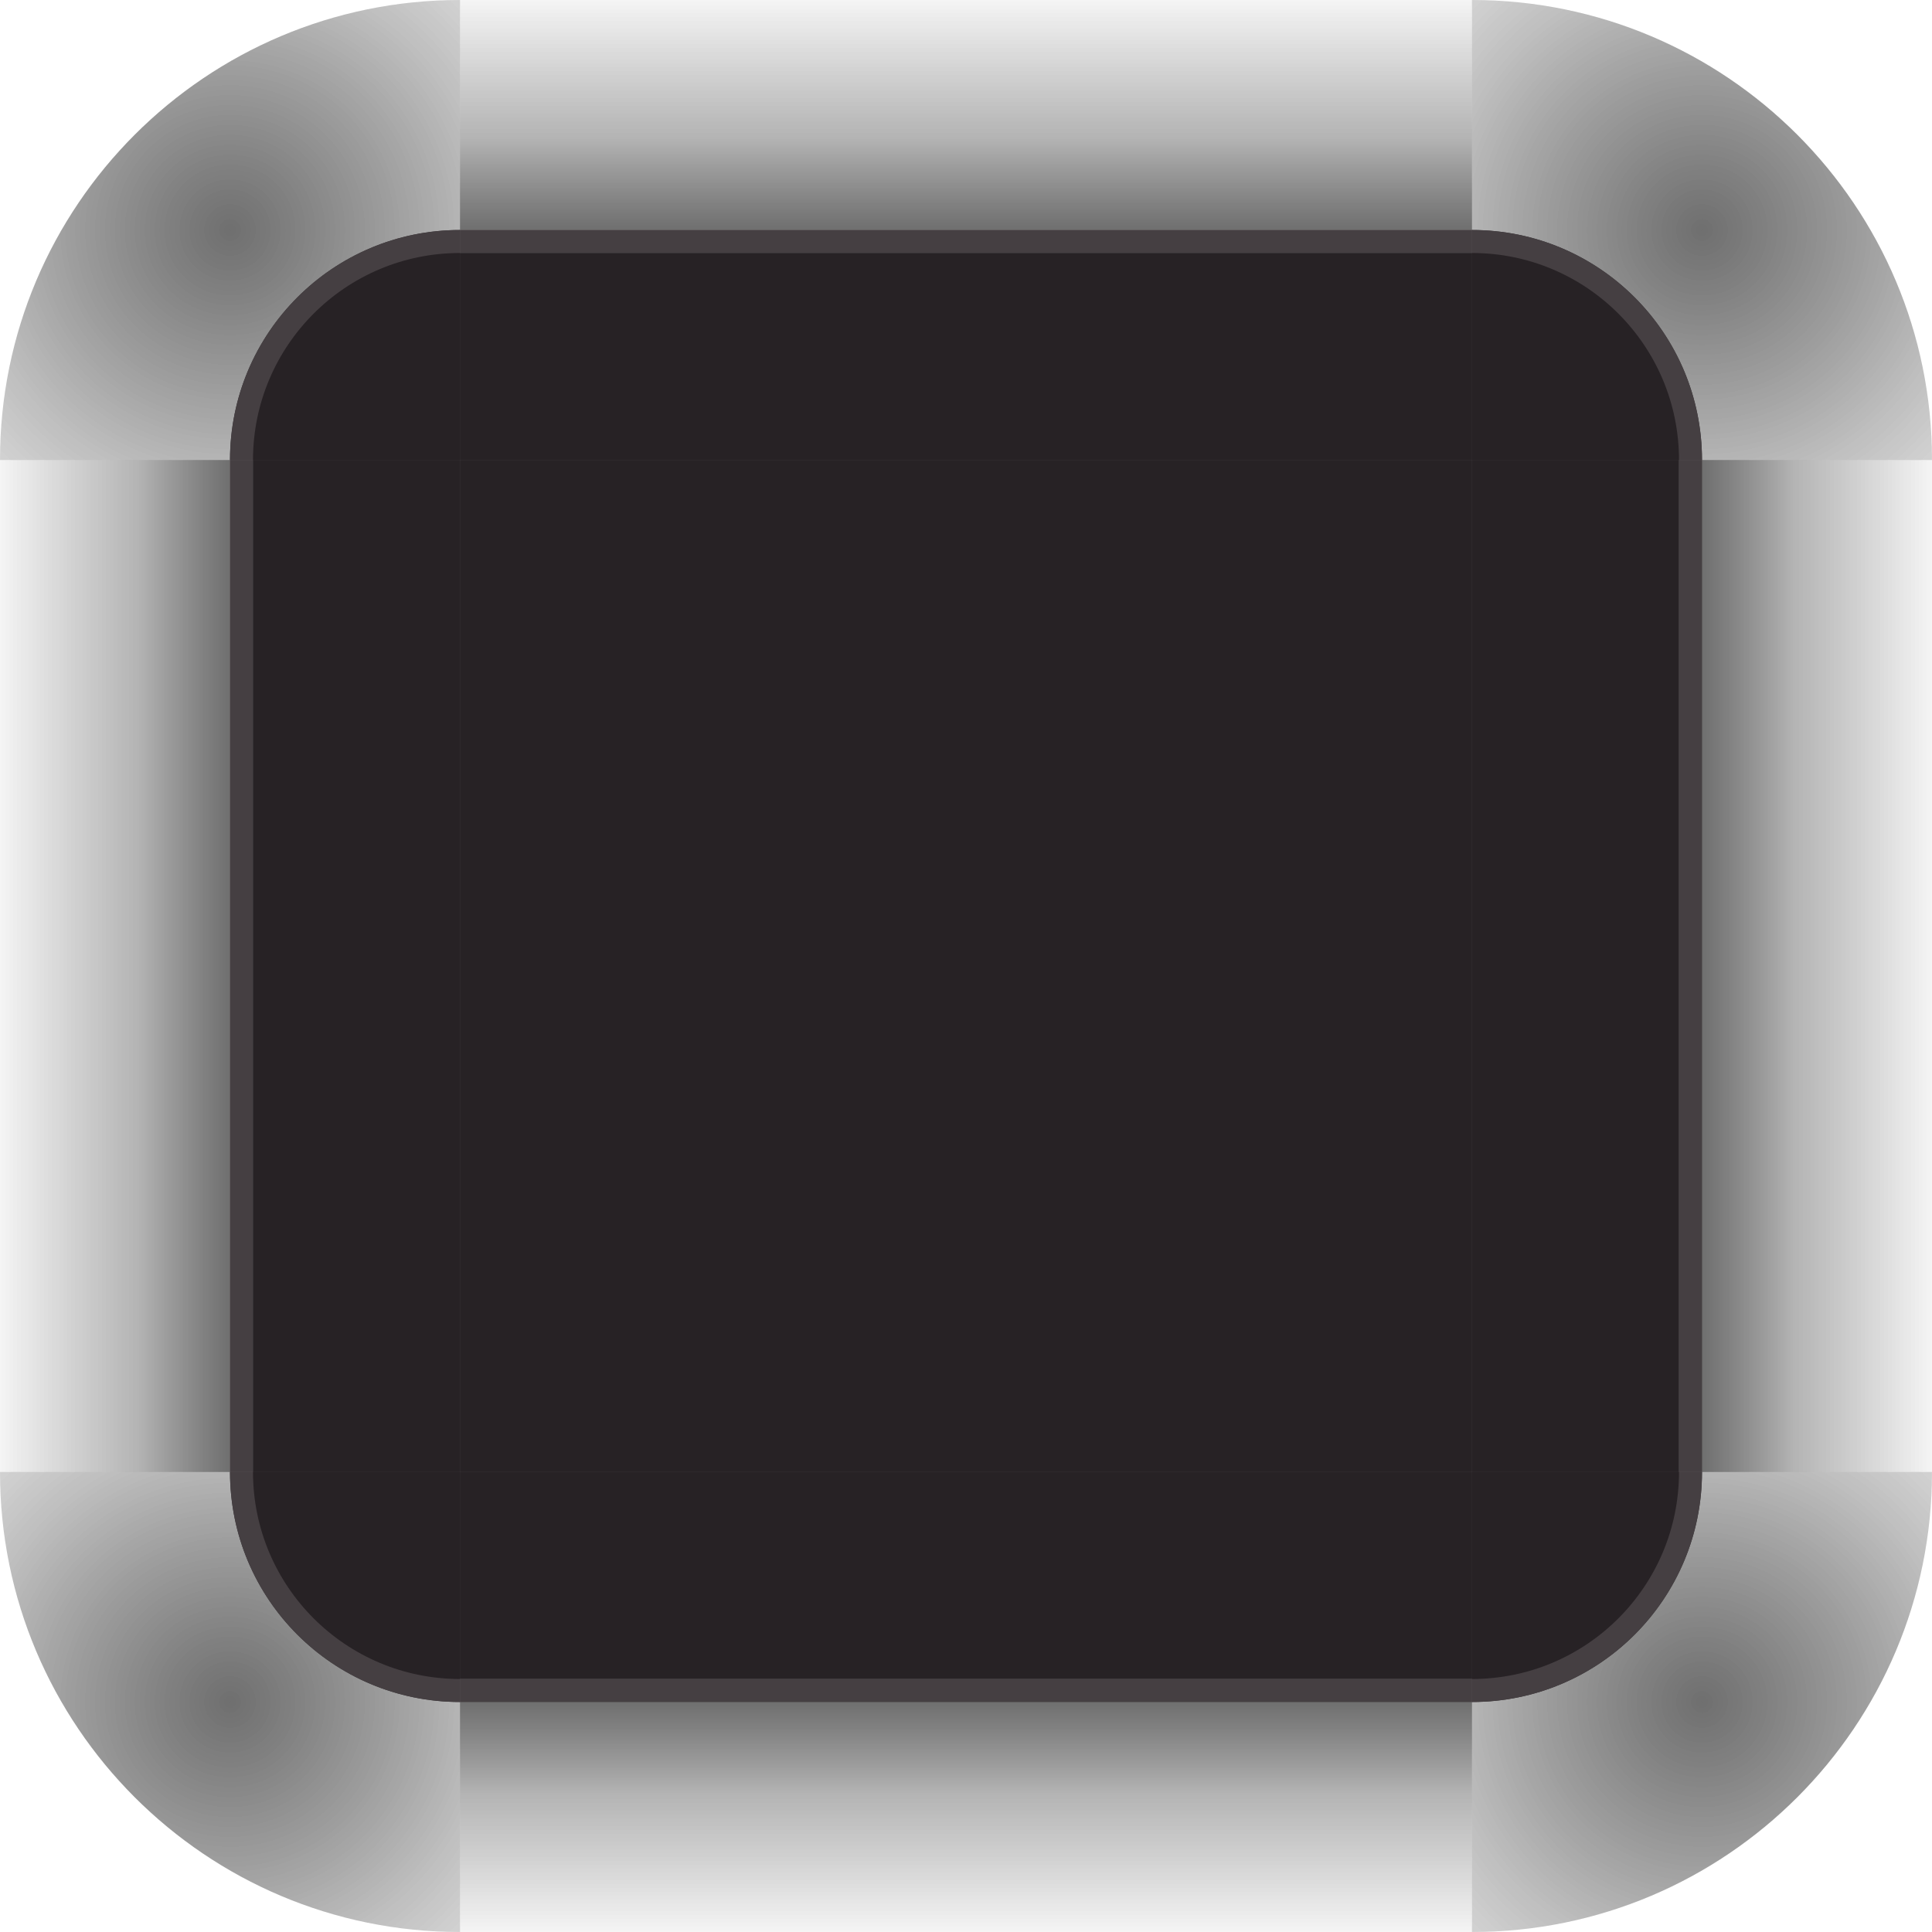
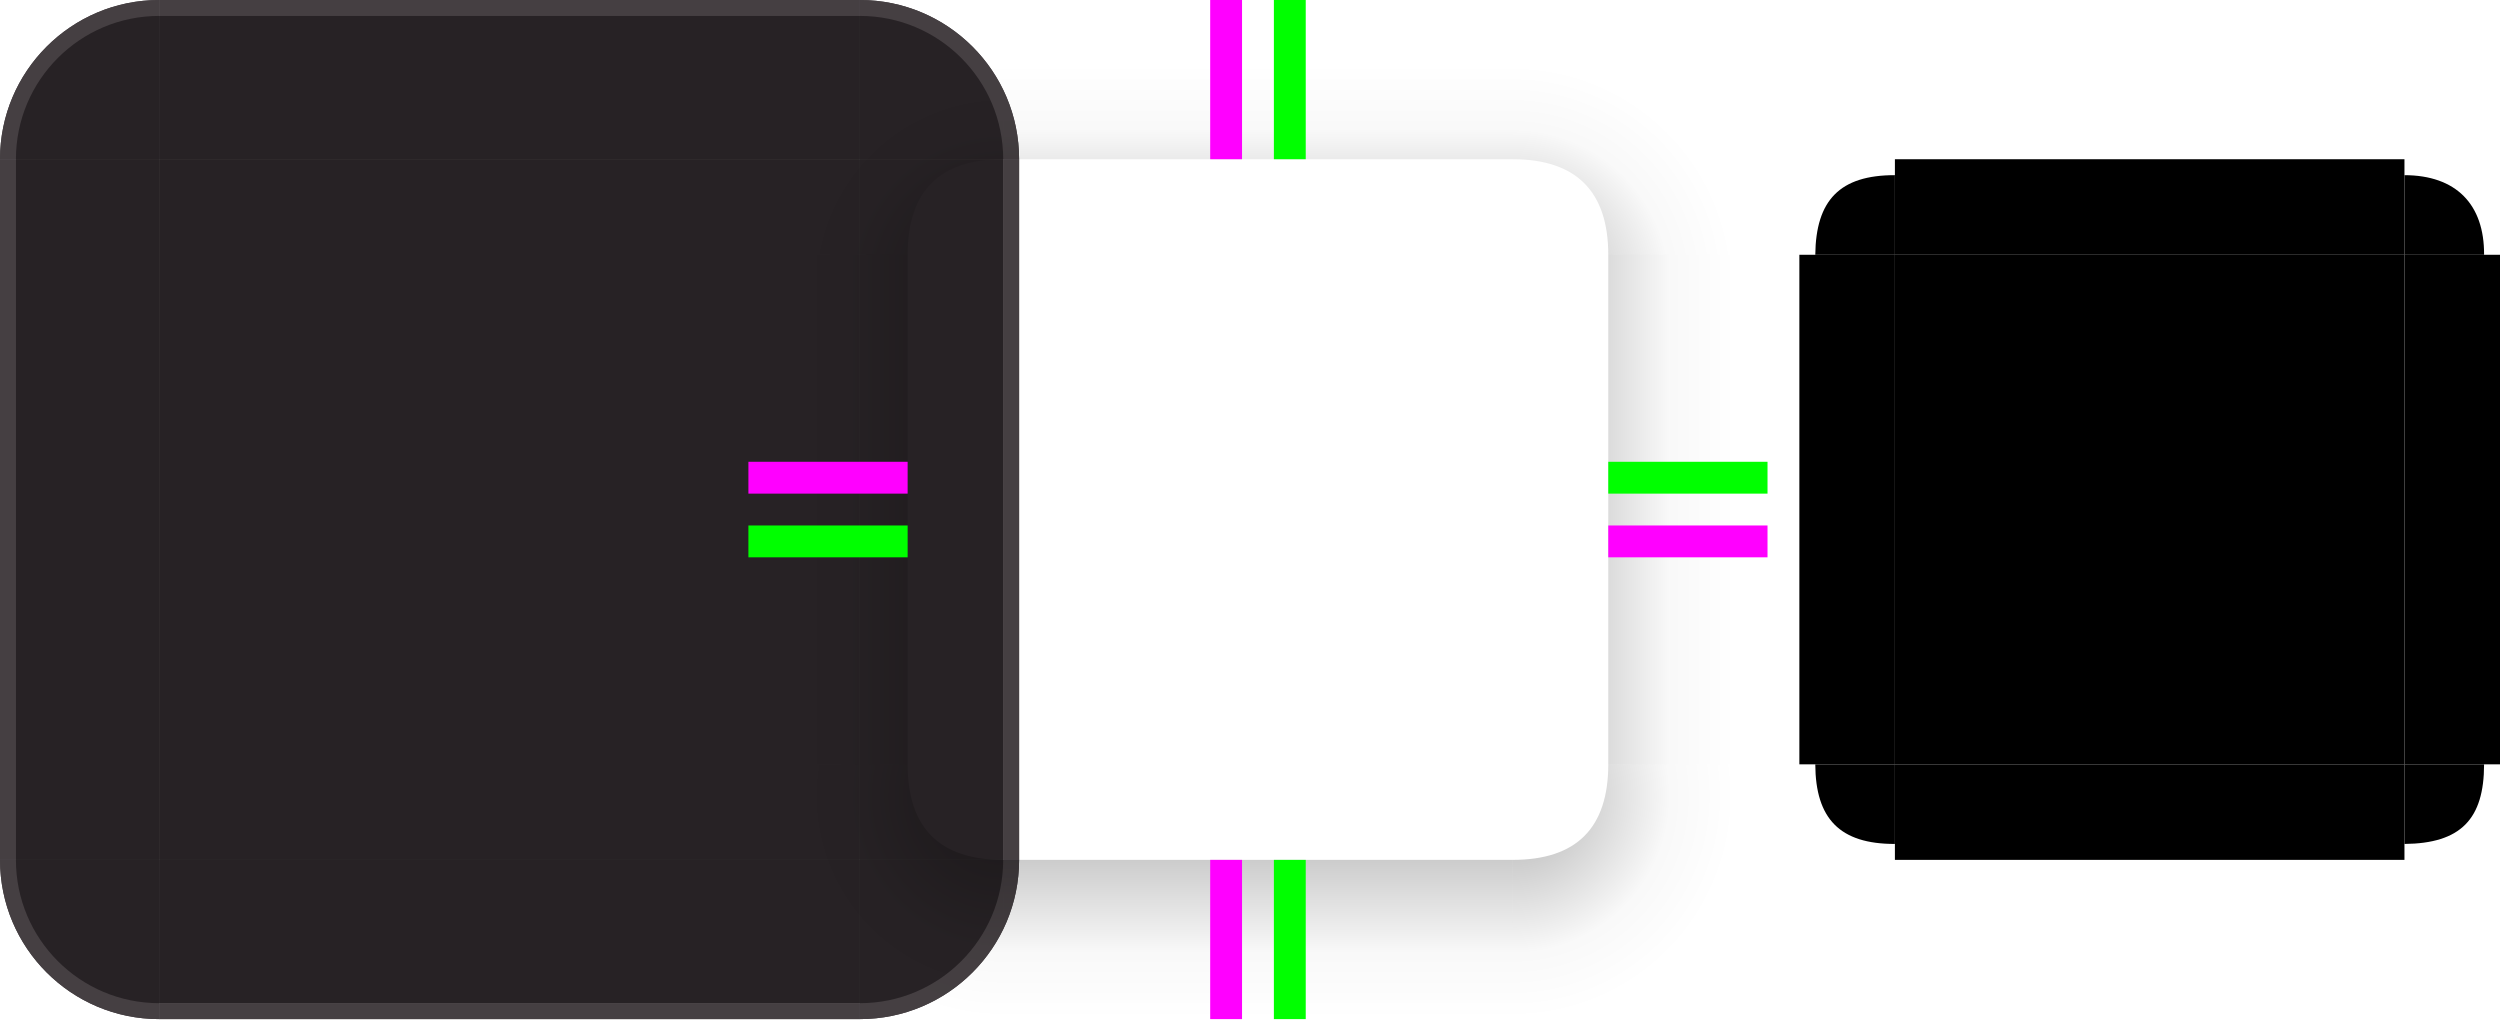
- <svg xmlns="http://www.w3.org/2000/svg" width="84" height="84">
-   <defs>
-     <linearGradient id="md-sh-top" gradientUnits="userSpaceOnUse" x1="0" y1="0" x2="0" y2="10">
-       <stop offset="0" stop-color="#000" stop-opacity="0.02" />
-       <stop offset="0.6" stop-color="#000" stop-opacity="0.16" />
-       <stop offset="1" stop-color="#000" stop-opacity="0.34" />
-     </linearGradient>
-     <linearGradient id="md-sh-bottom" gradientUnits="userSpaceOnUse" x1="0" y1="10" x2="0" y2="20">
-       <stop offset="0" stop-color="#000" stop-opacity="0.34" />
-       <stop offset="0.4" stop-color="#000" stop-opacity="0.16" />
-       <stop offset="1" stop-color="#000" stop-opacity="0.02" />
-     </linearGradient>
-     <linearGradient id="md-sh-left" gradientUnits="userSpaceOnUse" x1="0" y1="0" x2="10" y2="0">
-       <stop offset="0" stop-color="#000" stop-opacity="0.02" />
-       <stop offset="0.6" stop-color="#000" stop-opacity="0.16" />
-       <stop offset="1" stop-color="#000" stop-opacity="0.34" />
-     </linearGradient>
-     <linearGradient id="md-sh-right" gradientUnits="userSpaceOnUse" x1="10" y1="0" x2="20" y2="0">
-       <stop offset="0" stop-color="#000" stop-opacity="0.34" />
-       <stop offset="0.4" stop-color="#000" stop-opacity="0.16" />
-       <stop offset="1" stop-color="#000" stop-opacity="0.02" />
-     </linearGradient>
-     <radialGradient id="md-sh-tl" gradientUnits="userSpaceOnUse" cx="10" cy="10" r="20">
-       <stop offset="0" stop-color="#000" stop-opacity="0.34" />
-       <stop offset="0.55" stop-color="#000" stop-opacity="0.14" />
-       <stop offset="1" stop-color="#000" stop-opacity="0" />
-     </radialGradient>
-     <radialGradient id="md-sh-tr" gradientUnits="userSpaceOnUse" cx="10" cy="10" r="20">
-       <stop offset="0" stop-color="#000" stop-opacity="0.34" />
-       <stop offset="0.55" stop-color="#000" stop-opacity="0.14" />
-       <stop offset="1" stop-color="#000" stop-opacity="0" />
-     </radialGradient>
-     <radialGradient id="md-sh-bl" gradientUnits="userSpaceOnUse" cx="10" cy="10" r="20">
-       <stop offset="0" stop-color="#000" stop-opacity="0.34" />
-       <stop offset="0.55" stop-color="#000" stop-opacity="0.14" />
-       <stop offset="1" stop-color="#000" stop-opacity="0" />
-     </radialGradient>
-     <radialGradient id="md-sh-br" gradientUnits="userSpaceOnUse" cx="10" cy="10" r="20">
-       <stop offset="0" stop-color="#000" stop-opacity="0.34" />
-       <stop offset="0.55" stop-color="#000" stop-opacity="0.14" />
-       <stop offset="1" stop-color="#000" stop-opacity="0" />
-     </radialGradient>
-   </defs>
-   <g id="tl" transform="translate(0,0)">
-     <path d="M0,20 A20,20 0 0 1 20,0 L20,20 Z" fill="url(#md-sh-tl)" />
-     <g transform="translate(10,10)">
-       <path d="M0,10 A10,10 0 0 1 10,0 L10,10 Z" fill="#453F42" />
-       <path d="M1,10 A9,9 0 0 1 10,1 L10,10 Z" fill="#272225" />
-     </g>
+ <svg xmlns="http://www.w3.org/2000/svg" xmlns:xlink="http://www.w3.org/1999/xlink" width="157" height="64" viewBox="0 0 157 64">
+   <g id="topleft" transform="translate(0,0)">
+     <path d="M0,10 A10,10 0 0 1 10,0 L10,10 Z" fill="#453F42" />
+     <path d="M1,10 A9,9 0 0 1 10,1 L10,10 Z" fill="#272225" />
  </g>
-   <g id="tr" transform="translate(64,0)">
-     <path d="M0,0 A20,20 0 0 1 20,20 L0,20 Z" fill="url(#md-sh-tr)" />
-     <g transform="translate(0,10)">
-       <path d="M0,0 A10,10 0 0 1 10,10 L0,10 Z" fill="#453F42" />
-       <path d="M0,1 A9,9 0 0 1 9,10 L0,10 Z" fill="#272225" />
-     </g>
+   <g id="topright" transform="translate(54,0)">
+     <path d="M0,0 A10,10 0 0 1 10,10 L0,10 Z" fill="#453F42" />
+     <path d="M0,1 A9,9 0 0 1 9,10 L0,10 Z" fill="#272225" />
  </g>
-   <g id="bl" transform="translate(0,64)">
-     <path d="M0,0 A20,20 0 0 0 20,20 L20,0 Z" fill="url(#md-sh-bl)" />
-     <g transform="translate(10,0)">
-       <path d="M0,0 A10,10 0 0 0 10,10 L10,0 Z" fill="#453F42" />
-       <path d="M1,0 A9,9 0 0 0 10,9 L10,0 Z" fill="#272225" />
-     </g>
+   <g id="bottomleft" transform="translate(0,54)">
+     <path d="M0,0 A10,10 0 0 0 10,10 L10,0 Z" fill="#453F42" />
+     <path d="M1,0 A9,9 0 0 0 10,9 L10,0 Z" fill="#272225" />
  </g>
-   <g id="br" transform="translate(64,64)">
-     <path d="M20,0 A20,20 0 0 1 0,20 L0,0 Z" fill="url(#md-sh-br)" />
-     <g transform="translate(0,0)">
-       <path d="M10,0 A10,10 0 0 1 0,10 L0,0 Z" fill="#453F42" />
-       <path d="M9,0 A9,9 0 0 1 0,9 L0,0 Z" fill="#272225" />
-     </g>
+   <g id="bottomright" transform="translate(54,54)">
+     <path d="M10,0 A10,10 0 0 1 0,10 L0,0 Z" fill="#453F42" />
+     <path d="M9,0 A9,9 0 0 1 0,9 L0,0 Z" fill="#272225" />
  </g>
-   <g id="top" transform="translate(20,0)">
-     <rect x="0" y="0" width="44" height="10" fill="url(#md-sh-top)" />
-     <rect x="0" y="10" width="44" height="1" fill="#453F42" />
-     <rect x="0" y="11" width="44" height="9" fill="#272225" />
+   <g id="top" transform="translate(10,0)">
+     <rect x="0" y="0" width="44" height="1" fill="#453F42" />
+     <rect x="0" y="1" width="44" height="9" fill="#272225" />
  </g>
-   <g id="bottom" transform="translate(20,64)">
+   <g id="bottom" transform="translate(10,54)">
    <rect x="0" y="0" width="44" height="9" fill="#272225" />
    <rect x="0" y="9" width="44" height="1" fill="#453F42" />
-     <rect x="0" y="10" width="44" height="10" fill="url(#md-sh-bottom)" />
  </g>
-   <g id="left" transform="translate(0,20)">
-     <rect x="0" y="0" width="10" height="44" fill="url(#md-sh-left)" />
-     <rect x="10" y="0" width="1" height="44" fill="#453F42" />
-     <rect x="11" y="0" width="9" height="44" fill="#272225" />
+   <g id="left" transform="translate(0,10)">
+     <rect x="0" y="0" width="1" height="44" fill="#453F42" />
+     <rect x="1" y="0" width="9" height="44" fill="#272225" />
  </g>
-   <g id="right" transform="translate(64,20)">
+   <g id="right" transform="translate(54,10)">
    <rect x="0" y="0" width="9" height="44" fill="#272225" />
    <rect x="9" y="0" width="1" height="44" fill="#453F42" />
-     <rect x="10" y="0" width="10" height="44" fill="url(#md-sh-right)" />
  </g>
-   <g id="center" transform="translate(20,20)">
+   <g id="center" transform="translate(10,10)">
    <rect x="0" y="0" width="44" height="44" fill="#272225" />
  </g>
  <g id="hint-left-margin">
-     <rect x="10" y="30" width="20" height="4" fill="#000" fill-opacity="0" />
+     <rect x="0" y="20" width="10" height="4" fill="#000" fill-opacity="0" />
  </g>
  <g id="hint-right-margin">
-     <rect x="54" y="30" width="20" height="4" fill="#000" fill-opacity="0" />
+     <rect x="54" y="20" width="10" height="4" fill="#000" fill-opacity="0" />
  </g>
  <g id="hint-top-margin">
-     <rect x="30" y="10" width="4" height="20" fill="#000" fill-opacity="0" />
+     <rect x="20" y="0" width="4" height="10" fill="#000" fill-opacity="0" />
  </g>
  <g id="hint-bottom-margin">
-     <rect x="30" y="54" width="4" height="20" fill="#000" fill-opacity="0" />
+     <rect x="20" y="54" width="4" height="10" fill="#000" fill-opacity="0" />
  </g>
-   <g id="normal-tl" transform="translate(0,0)">
-     <path d="M0,20 A20,20 0 0 1 20,0 L20,20 Z" fill="url(#md-sh-tl)" />
-     <g transform="translate(10,10)">
-       <path d="M0,10 A10,10 0 0 1 10,0 L10,10 Z" fill="#453F42" />
-       <path d="M1,10 A9,9 0 0 1 10,1 L10,10 Z" fill="#272225" />
-     </g>
+   <g id="normal-topleft" transform="translate(0,0)">
+     <path d="M0,10 A10,10 0 0 1 10,0 L10,10 Z" fill="#453F42" />
+     <path d="M1,10 A9,9 0 0 1 10,1 L10,10 Z" fill="#272225" />
  </g>
-   <g id="normal-tr" transform="translate(64,0)">
-     <path d="M0,0 A20,20 0 0 1 20,20 L0,20 Z" fill="url(#md-sh-tr)" />
-     <g transform="translate(0,10)">
-       <path d="M0,0 A10,10 0 0 1 10,10 L0,10 Z" fill="#453F42" />
-       <path d="M0,1 A9,9 0 0 1 9,10 L0,10 Z" fill="#272225" />
-     </g>
+   <g id="normal-topright" transform="translate(54,0)">
+     <path d="M0,0 A10,10 0 0 1 10,10 L0,10 Z" fill="#453F42" />
+     <path d="M0,1 A9,9 0 0 1 9,10 L0,10 Z" fill="#272225" />
  </g>
-   <g id="normal-bl" transform="translate(0,64)">
-     <path d="M0,0 A20,20 0 0 0 20,20 L20,0 Z" fill="url(#md-sh-bl)" />
-     <g transform="translate(10,0)">
-       <path d="M0,0 A10,10 0 0 0 10,10 L10,0 Z" fill="#453F42" />
-       <path d="M1,0 A9,9 0 0 0 10,9 L10,0 Z" fill="#272225" />
-     </g>
+   <g id="normal-bottomleft" transform="translate(0,54)">
+     <path d="M0,0 A10,10 0 0 0 10,10 L10,0 Z" fill="#453F42" />
+     <path d="M1,0 A9,9 0 0 0 10,9 L10,0 Z" fill="#272225" />
  </g>
-   <g id="normal-br" transform="translate(64,64)">
-     <path d="M20,0 A20,20 0 0 1 0,20 L0,0 Z" fill="url(#md-sh-br)" />
-     <g transform="translate(0,0)">
-       <path d="M10,0 A10,10 0 0 1 0,10 L0,0 Z" fill="#453F42" />
-       <path d="M9,0 A9,9 0 0 1 0,9 L0,0 Z" fill="#272225" />
-     </g>
+   <g id="normal-bottomright" transform="translate(54,54)">
+     <path d="M10,0 A10,10 0 0 1 0,10 L0,0 Z" fill="#453F42" />
+     <path d="M9,0 A9,9 0 0 1 0,9 L0,0 Z" fill="#272225" />
  </g>
-   <g id="normal-top" transform="translate(20,0)">
-     <rect x="0" y="0" width="44" height="10" fill="url(#md-sh-top)" />
-     <rect x="0" y="10" width="44" height="1" fill="#453F42" />
-     <rect x="0" y="11" width="44" height="9" fill="#272225" />
+   <g id="normal-top" transform="translate(10,0)">
+     <rect x="0" y="0" width="44" height="1" fill="#453F42" />
+     <rect x="0" y="1" width="44" height="9" fill="#272225" />
  </g>
-   <g id="normal-bottom" transform="translate(20,64)">
+   <g id="normal-bottom" transform="translate(10,54)">
    <rect x="0" y="0" width="44" height="9" fill="#272225" />
    <rect x="0" y="9" width="44" height="1" fill="#453F42" />
-     <rect x="0" y="10" width="44" height="10" fill="url(#md-sh-bottom)" />
  </g>
-   <g id="normal-left" transform="translate(0,20)">
-     <rect x="0" y="0" width="10" height="44" fill="url(#md-sh-left)" />
-     <rect x="10" y="0" width="1" height="44" fill="#453F42" />
-     <rect x="11" y="0" width="9" height="44" fill="#272225" />
+   <g id="normal-left" transform="translate(0,10)">
+     <rect x="0" y="0" width="1" height="44" fill="#453F42" />
+     <rect x="1" y="0" width="9" height="44" fill="#272225" />
  </g>
-   <g id="normal-right" transform="translate(64,20)">
+   <g id="normal-right" transform="translate(54,10)">
    <rect x="0" y="0" width="9" height="44" fill="#272225" />
    <rect x="9" y="0" width="1" height="44" fill="#453F42" />
-     <rect x="10" y="0" width="10" height="44" fill="url(#md-sh-right)" />
  </g>
-   <g id="normal-center" transform="translate(20,20)">
+   <g id="normal-center" transform="translate(10,10)">
    <rect x="0" y="0" width="44" height="44" fill="#272225" />
  </g>
  <g id="normal-hint-left-margin">
-     <rect x="10" y="30" width="20" height="4" fill="#000" fill-opacity="0" />
+     <rect x="0" y="20" width="10" height="4" fill="#000" fill-opacity="0" />
  </g>
  <g id="normal-hint-right-margin">
-     <rect x="54" y="30" width="20" height="4" fill="#000" fill-opacity="0" />
+     <rect x="54" y="20" width="10" height="4" fill="#000" fill-opacity="0" />
  </g>
  <g id="normal-hint-top-margin">
-     <rect x="30" y="10" width="4" height="20" fill="#000" fill-opacity="0" />
+     <rect x="20" y="0" width="4" height="10" fill="#000" fill-opacity="0" />
  </g>
  <g id="normal-hint-bottom-margin">
-     <rect x="30" y="54" width="4" height="20" fill="#000" fill-opacity="0" />
+     <rect x="20" y="54" width="4" height="10" fill="#000" fill-opacity="0" />
  </g>
+   <defs>
+     <linearGradient id="shadow-side" gradientUnits="userSpaceOnUse">
+       <stop id="stop1762" offset="0" style="stop-color:#000;stop-opacity:.2" />
+       <stop id="stop1760" offset=".333" style="stop-color:#000;stop-opacity:.1" />
+       <stop id="stop1758" offset=".5" style="stop-color:#000;stop-opacity:.05" />
+       <stop id="stop1756" offset=".583" style="stop-color:#000;stop-opacity:.025" />
+       <stop id="stop1754" offset="1" style="stop-color:#000;stop-opacity:0" />
+     </linearGradient>
+     <linearGradient id="shadow-corner" gradientUnits="userSpaceOnUse">
+       <stop id="stop11958" offset="0" style="stop-color:#000;stop-opacity:1" />
+       <stop id="stop11960" offset=".286" style="stop-color:#000;stop-opacity:.2" />
+       <stop id="stop11962" offset=".524" style="stop-color:#000;stop-opacity:.1" />
+       <stop id="stop11966" offset=".643" style="stop-color:#000;stop-opacity:.05" />
+       <stop id="stop11968" offset=".702" style="stop-color:#000;stop-opacity:.025" />
+       <stop id="stop11970" offset="1" style="stop-color:#000;stop-opacity:0" />
+     </linearGradient>
+     <linearGradient xlink:href="#shadow-side" id="linearGradient4945" gradientUnits="userSpaceOnUse" x1="16" y1="14" x2="16" y2="4" />
+     <linearGradient xlink:href="#shadow-side" id="linearGradient1734" gradientUnits="userSpaceOnUse" x1="16" y1="6" x2="16" y2="16" />
+     <linearGradient xlink:href="#shadow-side" id="linearGradient1984" gradientUnits="userSpaceOnUse" x1="12" y1="16" x2="2" y2="16" />
+     <linearGradient xlink:href="#shadow-side" id="linearGradient8667" gradientUnits="userSpaceOnUse" x1="4" y1="16" x2="14" y2="16" />
+     <radialGradient xlink:href="#shadow-corner" id="radialGradient3268" cx="95" cy="50" fx="95" fy="50" r="6.5" gradientUnits="userSpaceOnUse" gradientTransform="matrix(0,2.153846,-2.153846,0,107.6923,-202.6154)" />
+     <radialGradient xlink:href="#shadow-corner" id="radialGradient3268-4" cx="95" cy="50" fx="95" fy="50" r="6.5" gradientUnits="userSpaceOnUse" gradientTransform="matrix(0,2.153846,-2.153846,0,107.6923,-202.6154)" />
+     <radialGradient xlink:href="#shadow-corner" id="radialGradient3268-6" cx="93.143" cy="50" fx="93.143" fy="50" r="6.5" gradientUnits="userSpaceOnUse" gradientTransform="matrix(0,2.153846,-2.153846,0,107.6923,-202.6154)" />
+     <radialGradient xlink:href="#shadow-corner" id="radialGradient3268-6-6" cx="93.143" cy="50" fx="93.143" fy="50" r="6.5" gradientUnits="userSpaceOnUse" gradientTransform="matrix(0,2.153846,-2.153846,0,107.6923,-202.6154)" />
+   </defs>
+   <g id="shadow-bottomright-9" transform="translate(95,48)" />
+   <g id="shadow-center" transform="translate(63,16)">
+     <rect id="rect4908" height="32" style="opacity:0.001;fill-opacity:0.001" width="32" x="0" y="0" />
+   </g>
+   <g id="shadow-topleft" transform="rotate(180,31.5,8)">
+     <path d="M 0,6 V 0 H 6 C 6,4 4,6 0,6 Z" style="opacity:0.001;fill:#000000;fill-opacity:0.004" id="path95-4-2" />
+     <path id="path2368-7-5" style="fill:url(#radialGradient3268-6-6);fill-opacity:1;fill-rule:evenodd;stroke-width:1" d="M 6,0 C 6,4 4,6 0,6 V 16 H 3 C 10.18,16 16,10.18 16,3 V 0 Z" />
+   </g>
+   <g id="shadow-top" transform="translate(63)">
+     <rect id="st" height="10" width="32" style="fill:url(#linearGradient4945);fill-opacity:1" x="0" y="0" />
+     <rect id="rect1546" height="6" style="opacity:0.001;fill:#000000;fill-opacity:0.004;fill-rule:evenodd" width="32" y="10" x="0" />
+   </g>
+   <g id="shadow-bottom" transform="translate(63,48)">
+     <rect id="rect1546-6" height="6" style="opacity:0.001;fill:#000000;fill-opacity:0.004;fill-rule:evenodd" width="32" x="0" y="0" />
+     <rect id="sb" height="10" width="32" y="6" style="fill:url(#linearGradient1734);fill-opacity:1" x="0" />
+   </g>
+   <g id="shadow-left" transform="translate(47,16)">
+     <rect id="sl" height="32" width="10" style="fill:url(#linearGradient1984);fill-opacity:1" x="0" y="0" />
+     <rect id="rect1546-3-7" height="32" style="opacity:0.001;fill:#000000;fill-opacity:0.004;fill-rule:evenodd" width="6" x="10" y="0" />
+   </g>
+   <g id="shadow-right" transform="translate(95,16)">
+     <rect id="rect1546-3" height="32" style="opacity:0.001;fill:#000000;fill-opacity:0.004;fill-rule:evenodd" width="6" x="0" y="0" />
+     <rect id="sr" height="32" width="10" x="6" style="fill:url(#linearGradient8667);fill-opacity:1" y="0" />
+   </g>
+   <rect id="shadow-hint-top-margin" height="10" style="fill:#ff00ff" width="2" x="76" y="0" />
+   <rect id="shadow-hint-bottom-margin" height="10" style="fill:#ff00ff" width="2" x="76" y="54" />
+   <rect id="shadow-hint-right-margin" height="2" style="fill:#ff00ff" width="10" x="101" y="33" />
+   <rect id="shadow-hint-left-margin" height="2" style="fill:#ff00ff" width="10" x="47" y="29" />
+   <rect id="shadow-hint-top-inset" height="10" style="fill:#00ff00" width="2" x="80" y="0" />
+   <rect id="shadow-hint-bottom-inset" height="10" style="fill:#00ff00" width="2" x="80" y="54" />
+   <rect id="shadow-hint-right-inset" height="2" style="fill:#00ff00" width="10" x="101" y="29" />
+   <rect id="shadow-hint-left-inset" height="2" style="fill:#00ff00" width="10" x="47" y="33" />
+   <g id="shadow-bottomright" transform="translate(95,48)">
+     <path d="M 0,6 V 0 H 6 C 6,3.999 3.98,6 0,6 Z" style="opacity:0.001;fill:#000000;fill-opacity:0.004" id="path95" />
+     <path id="path2368" style="fill:url(#radialGradient3268);fill-opacity:1;fill-rule:evenodd;stroke-width:1" d="M 6,0 C 6,4 4,6 0,6 V 16 H 3 C 10.18,16 16,10.18 16,3 V 0 Z" />
+   </g>
+   <g id="shadow-bottomleft" transform="matrix(-1,0,0,1,63,48)">
+     <path d="M 3,6 H 0 V 0 H 6 V 3 C 6,4.657 4.657,6 3,6 Z" style="opacity:0.001;fill:#000000;fill-opacity:0.004" id="path95-1" />
+     <path id="path2368-0" style="fill:url(#radialGradient3268-4);fill-opacity:1;fill-rule:evenodd;stroke-width:1" d="M 6,0 C 6,3.999 3.995,6 0,6 V 16 H 3 C 10.18,16 16,10.18 16,3 V 0 Z" />
+   </g>
+   <g id="shadow-topright" transform="matrix(1,0,0,-1,95,16)">
+     <path d="M 3,6 H 0 V 0 H 6 V 3 C 6,4.657 4.657,6 3,6 Z" style="opacity:0.001;fill:#000000;fill-opacity:0.004" id="path95-4" />
+     <path id="path2368-7" style="fill:url(#radialGradient3268-6);fill-opacity:1;fill-rule:evenodd;stroke-width:1" d="M 6,0 C 6,3.988 3.974,6 0,6 V 16 H 3 C 10.18,16 16,10.18 16,3 V 0 Z" />
+   </g>
+   <rect id="mask-top" height="6" width="32" x="119" y="10" />
+   <rect id="mask-center" height="32" width="32" x="119" y="16" />
+   <rect id="mask-bottom" height="6" transform="scale(1,-1)" width="32" x="119" y="-54" />
+   <rect id="mask-left" height="32" width="6" x="113" y="16" />
+   <rect id="mask-right" height="32" width="6" x="151" y="16" />
+   <path id="mask-topleft" d="m 114,16 h -1 6 v -6 1 c -3.457,-0.005 -4.963,1.573 -5,5 z" />
+   <path id="mask-topright" d="m 156,16 h 1 -6 v -6 1 c 3.233,0.006 5.021,1.824 5,5 z" />
+   <path id="mask-bottomright" d="m 156,48 h 1 -6 v 6 -1 c 3.531,-0.032 5,-1.554 5,-5 z" />
+   <path id="mask-bottomleft" d="m 114,48 h -1 6 v 6 -1 c -3.457,0.005 -4.984,-1.58 -5,-5 z" />
</svg>
